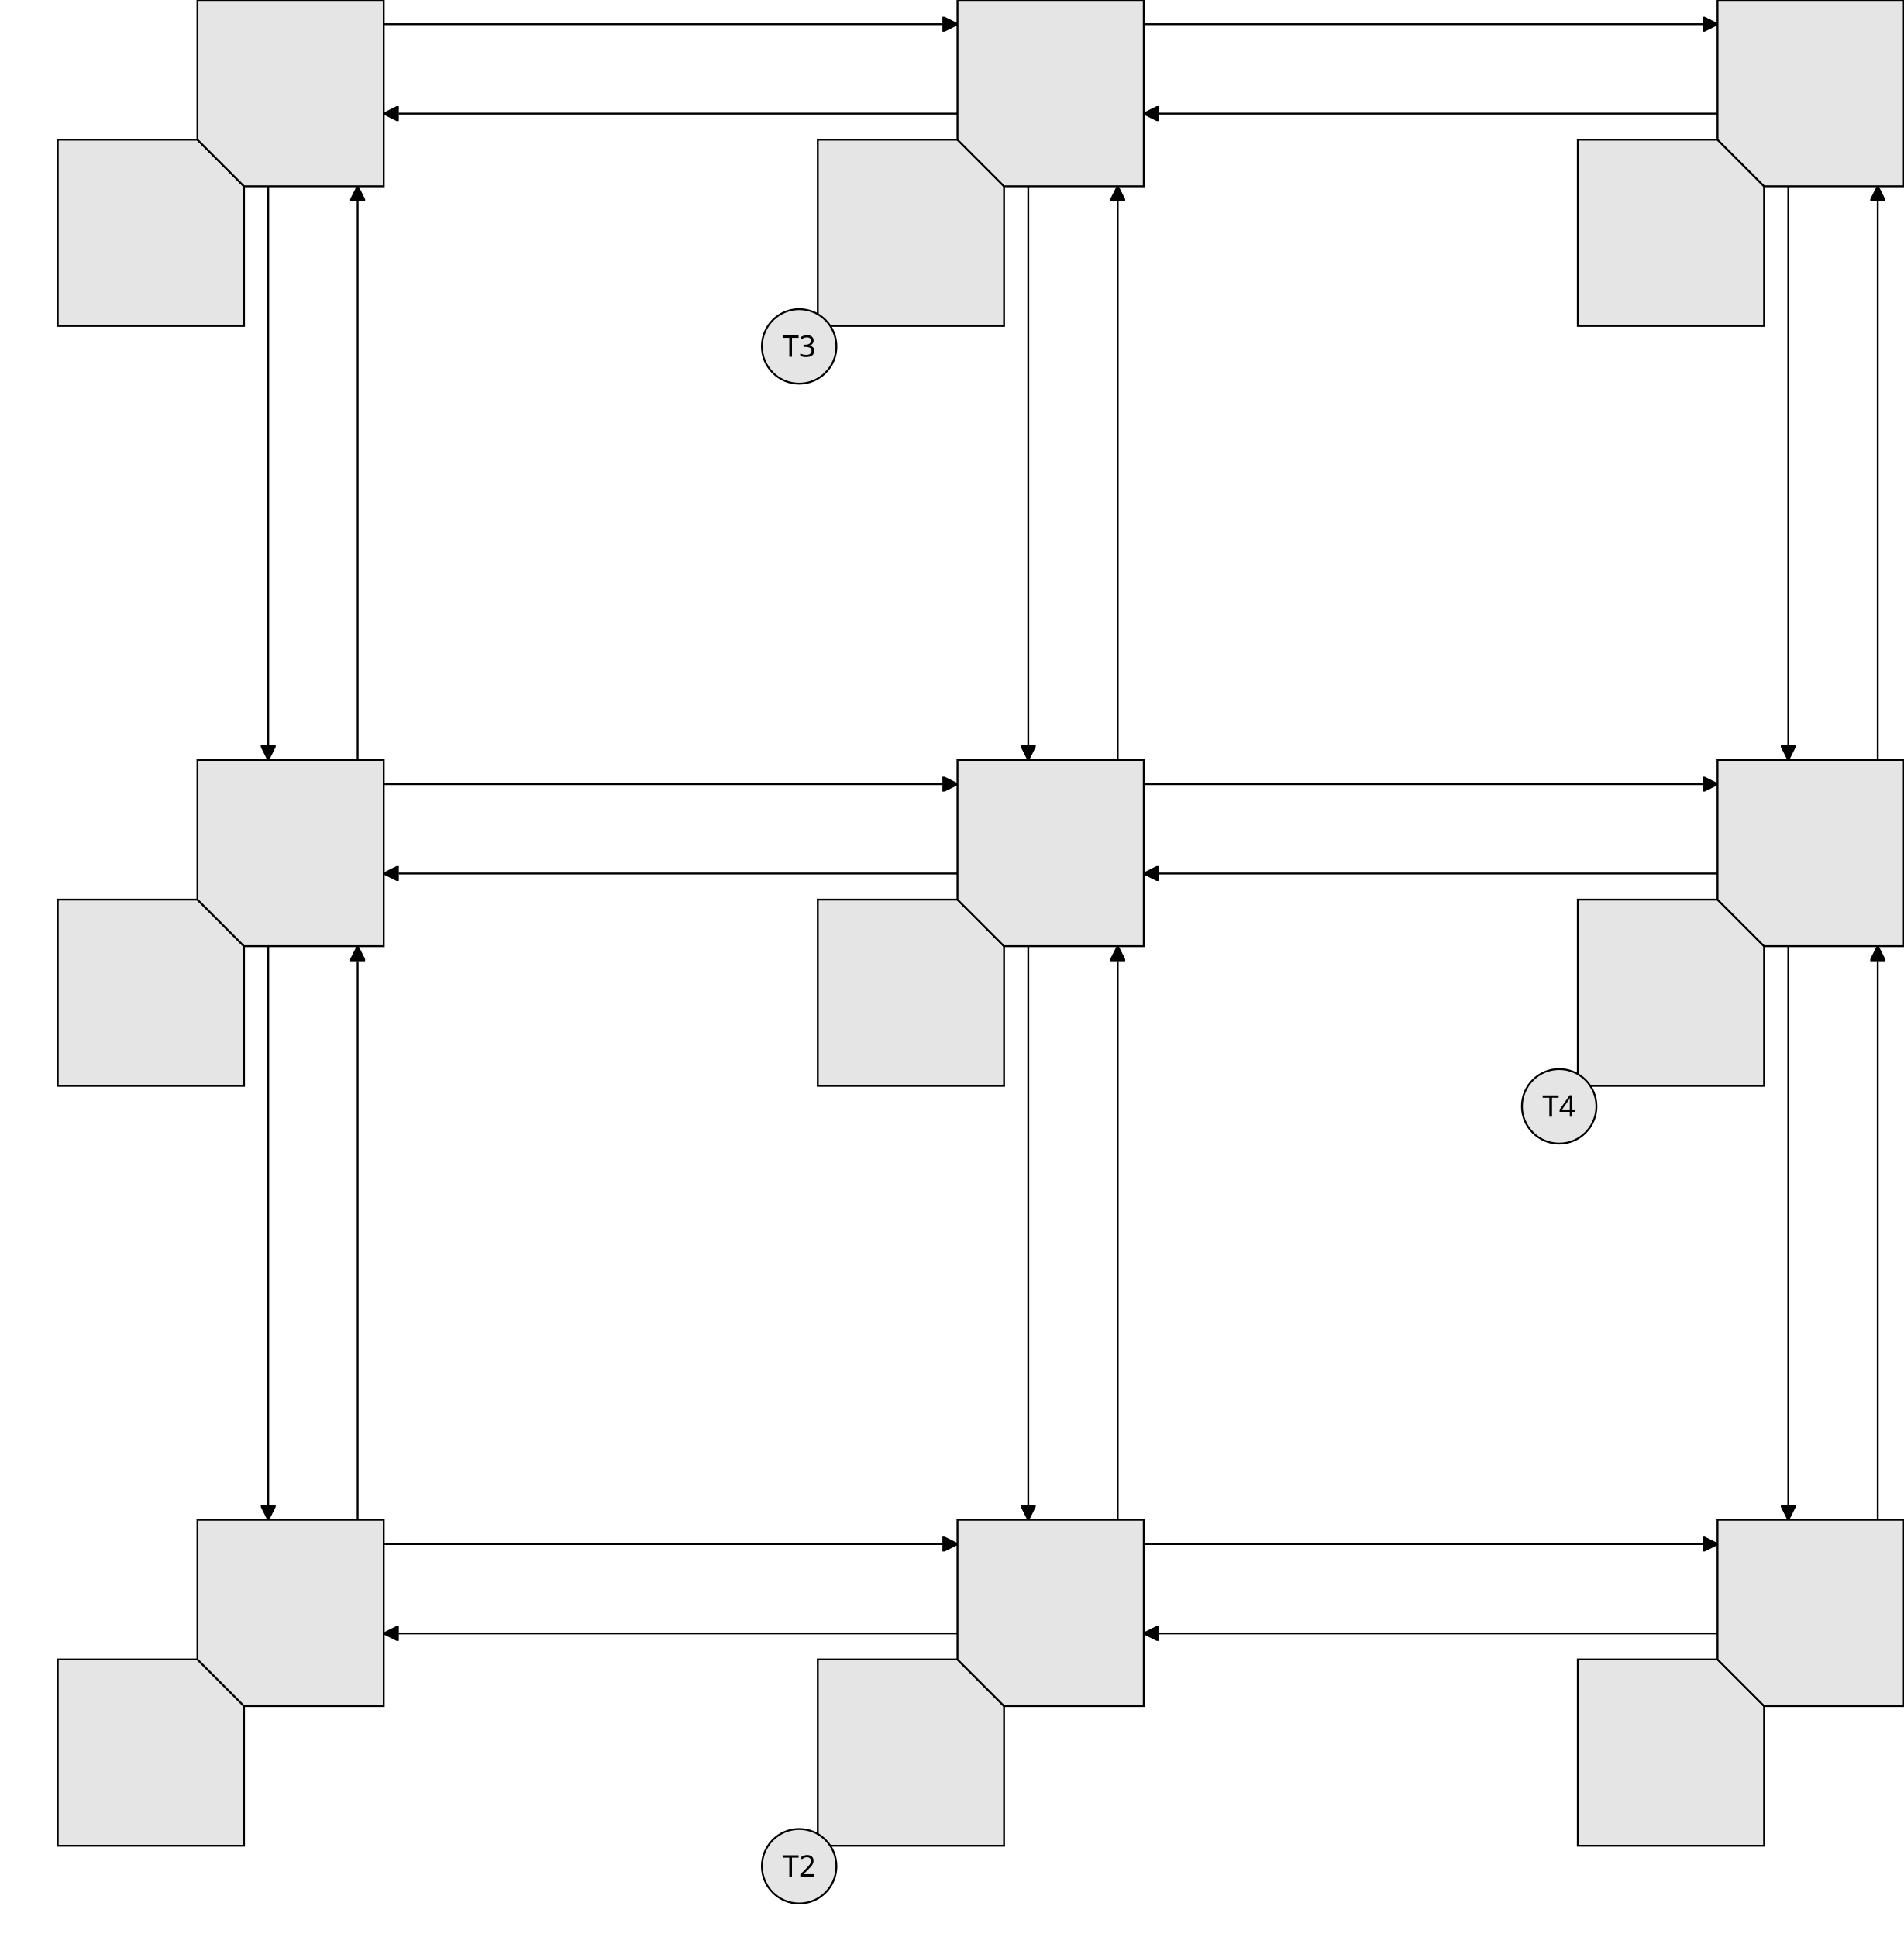
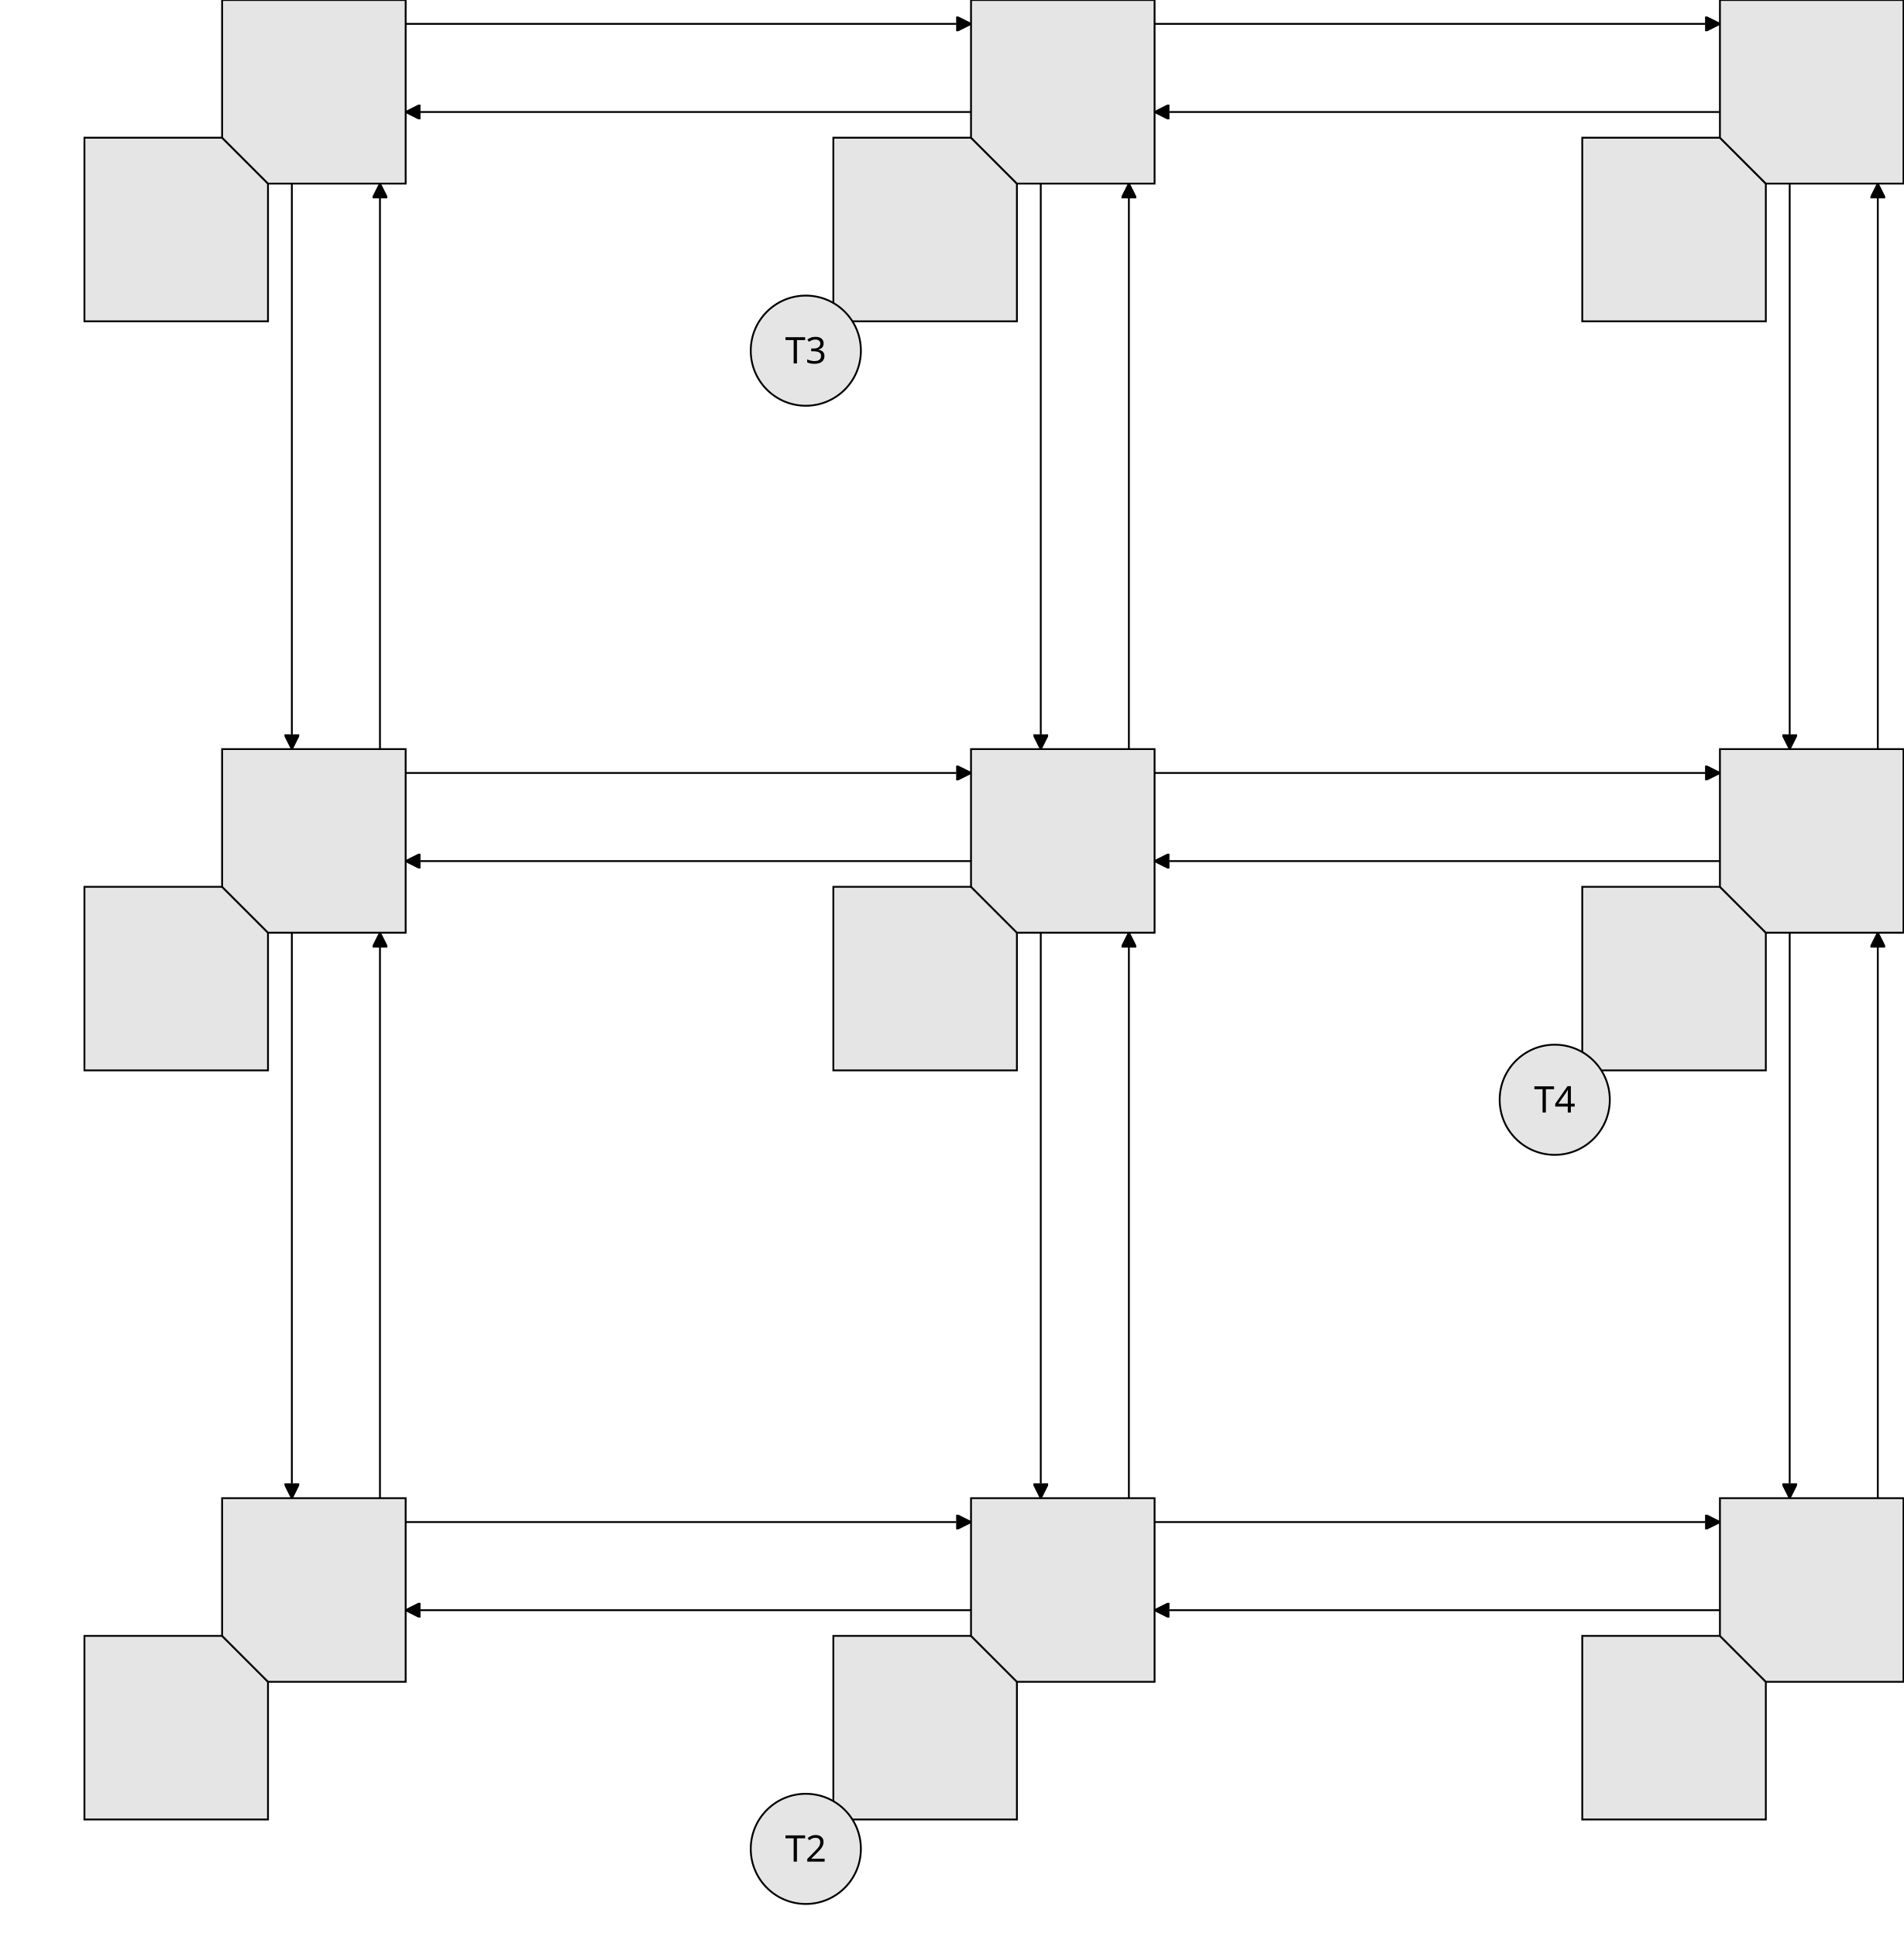
- <svg xmlns="http://www.w3.org/2000/svg" preserveAspectRation="xMidYMid meet" class="w-full max-h-full" viewBox="0 0 1022 1040">
+ <svg xmlns="http://www.w3.org/2000/svg" preserveAspectRation="xMidYMid meet" class="w-full max-h-full" viewBox="0 0 1037 1055">
  <defs>
    <marker id="arrowHead" orient="auto" markerWidth="8" markerHeight="8" refY="4">
      <path d="M0,0 M0,0 V8 L8,4 Z" fill="black" fill-rule="evenodd" stroke="black" stroke-linecap="butt" stroke-width="1" />
    </marker>
    <filter x="0" y="0" width="1" height="1" id="textBackground">
      <feFlood flood-color="#e5e5e5" />
      <feComposite in="SourceGraphic" operator="or" />
    </filter>
  </defs>
  <style>.baseFill{fill: #e5e5e5;}.edgeData{display: none;}</style>
  <g id="mainGroup">
    <g id="processingGroup">
      <g id="0">
-         <path id="c0" d="M31,75 l0,100 l100,0 l0,-75 l-25,-25 l-75,0 Z" class="baseFill" fill-rule="evenodd" stroke="black" stroke-linecap="butt" stroke-width="1" />
-         <path id="r0" d="M106,75 l0,-75 l100,0 l0,100 l-75,0 Z" class="baseFill" fill-rule="evenodd" stroke="black" stroke-linecap="butt" stroke-width="1" />
+         <path id="c0" d="M46,75 l0,100 l100,0 l0,-75 l-25,-25 l-75,0 Z" class="baseFill" fill-rule="evenodd" stroke="black" stroke-linecap="butt" stroke-width="1" />
+         <path id="r0" d="M121,75 l0,-75 l100,0 l0,100 l-75,0 Z" class="baseFill" fill-rule="evenodd" stroke="black" stroke-linecap="butt" stroke-width="1" />
      </g>
      <g id="1">
-         <path id="c1" d="M439,75 l0,100 l100,0 l0,-75 l-25,-25 l-75,0 Z" class="baseFill" fill-rule="evenodd" stroke="black" stroke-linecap="butt" stroke-width="1" />
-         <path id="r1" d="M514,75 l0,-75 l100,0 l0,100 l-75,0 Z" class="baseFill" fill-rule="evenodd" stroke="black" stroke-linecap="butt" stroke-width="1" />
+         <path id="c1" d="M454,75 l0,100 l100,0 l0,-75 l-25,-25 l-75,0 Z" class="baseFill" fill-rule="evenodd" stroke="black" stroke-linecap="butt" stroke-width="1" />
+         <path id="r1" d="M529,75 l0,-75 l100,0 l0,100 l-75,0 Z" class="baseFill" fill-rule="evenodd" stroke="black" stroke-linecap="butt" stroke-width="1" />
        <g>
-           <circle cx="429" cy="186" r="20" fill="#e5e5e5" stroke="black" stroke-width="1" />
-           <text x="429" y="186" font-size="16px" font-family="Roboto Mono" text-anchor="middle" dominant-baseline="middle" fill="black">T3</text>
+           <circle cx="439" cy="191" r="30" fill="#e5e5e5" stroke="black" stroke-width="1" />
+           <text x="439" y="191" font-size="20px" font-family="Roboto Mono" text-anchor="middle" dominant-baseline="middle" fill="black">T3</text>
        </g>
      </g>
      <g id="2">
-         <path id="c2" d="M847,75 l0,100 l100,0 l0,-75 l-25,-25 l-75,0 Z" class="baseFill" fill-rule="evenodd" stroke="black" stroke-linecap="butt" stroke-width="1" />
-         <path id="r2" d="M922,75 l0,-75 l100,0 l0,100 l-75,0 Z" class="baseFill" fill-rule="evenodd" stroke="black" stroke-linecap="butt" stroke-width="1" />
+         <path id="c2" d="M862,75 l0,100 l100,0 l0,-75 l-25,-25 l-75,0 Z" class="baseFill" fill-rule="evenodd" stroke="black" stroke-linecap="butt" stroke-width="1" />
+         <path id="r2" d="M937,75 l0,-75 l100,0 l0,100 l-75,0 Z" class="baseFill" fill-rule="evenodd" stroke="black" stroke-linecap="butt" stroke-width="1" />
      </g>
      <g id="3">
-         <path id="c3" d="M31,483 l0,100 l100,0 l0,-75 l-25,-25 l-75,0 Z" class="baseFill" fill-rule="evenodd" stroke="black" stroke-linecap="butt" stroke-width="1" />
-         <path id="r3" d="M106,483 l0,-75 l100,0 l0,100 l-75,0 Z" class="baseFill" fill-rule="evenodd" stroke="black" stroke-linecap="butt" stroke-width="1" />
+         <path id="c3" d="M46,483 l0,100 l100,0 l0,-75 l-25,-25 l-75,0 Z" class="baseFill" fill-rule="evenodd" stroke="black" stroke-linecap="butt" stroke-width="1" />
+         <path id="r3" d="M121,483 l0,-75 l100,0 l0,100 l-75,0 Z" class="baseFill" fill-rule="evenodd" stroke="black" stroke-linecap="butt" stroke-width="1" />
      </g>
      <g id="4">
-         <path id="c4" d="M439,483 l0,100 l100,0 l0,-75 l-25,-25 l-75,0 Z" class="baseFill" fill-rule="evenodd" stroke="black" stroke-linecap="butt" stroke-width="1" />
-         <path id="r4" d="M514,483 l0,-75 l100,0 l0,100 l-75,0 Z" class="baseFill" fill-rule="evenodd" stroke="black" stroke-linecap="butt" stroke-width="1" />
+         <path id="c4" d="M454,483 l0,100 l100,0 l0,-75 l-25,-25 l-75,0 Z" class="baseFill" fill-rule="evenodd" stroke="black" stroke-linecap="butt" stroke-width="1" />
+         <path id="r4" d="M529,483 l0,-75 l100,0 l0,100 l-75,0 Z" class="baseFill" fill-rule="evenodd" stroke="black" stroke-linecap="butt" stroke-width="1" />
      </g>
      <g id="5">
-         <path id="c5" d="M847,483 l0,100 l100,0 l0,-75 l-25,-25 l-75,0 Z" class="baseFill" fill-rule="evenodd" stroke="black" stroke-linecap="butt" stroke-width="1" />
-         <path id="r5" d="M922,483 l0,-75 l100,0 l0,100 l-75,0 Z" class="baseFill" fill-rule="evenodd" stroke="black" stroke-linecap="butt" stroke-width="1" />
+         <path id="c5" d="M862,483 l0,100 l100,0 l0,-75 l-25,-25 l-75,0 Z" class="baseFill" fill-rule="evenodd" stroke="black" stroke-linecap="butt" stroke-width="1" />
+         <path id="r5" d="M937,483 l0,-75 l100,0 l0,100 l-75,0 Z" class="baseFill" fill-rule="evenodd" stroke="black" stroke-linecap="butt" stroke-width="1" />
        <g>
-           <circle cx="837" cy="594" r="20" fill="#e5e5e5" stroke="black" stroke-width="1" />
-           <text x="837" y="594" font-size="16px" font-family="Roboto Mono" text-anchor="middle" dominant-baseline="middle" fill="black">T4</text>
+           <circle cx="847" cy="599" r="30" fill="#e5e5e5" stroke="black" stroke-width="1" />
+           <text x="847" y="599" font-size="20px" font-family="Roboto Mono" text-anchor="middle" dominant-baseline="middle" fill="black">T4</text>
        </g>
      </g>
      <g id="6">
-         <path id="c6" d="M31,891 l0,100 l100,0 l0,-75 l-25,-25 l-75,0 Z" class="baseFill" fill-rule="evenodd" stroke="black" stroke-linecap="butt" stroke-width="1" />
-         <path id="r6" d="M106,891 l0,-75 l100,0 l0,100 l-75,0 Z" class="baseFill" fill-rule="evenodd" stroke="black" stroke-linecap="butt" stroke-width="1" />
+         <path id="c6" d="M46,891 l0,100 l100,0 l0,-75 l-25,-25 l-75,0 Z" class="baseFill" fill-rule="evenodd" stroke="black" stroke-linecap="butt" stroke-width="1" />
+         <path id="r6" d="M121,891 l0,-75 l100,0 l0,100 l-75,0 Z" class="baseFill" fill-rule="evenodd" stroke="black" stroke-linecap="butt" stroke-width="1" />
      </g>
      <g id="7">
-         <path id="c7" d="M439,891 l0,100 l100,0 l0,-75 l-25,-25 l-75,0 Z" class="baseFill" fill-rule="evenodd" stroke="black" stroke-linecap="butt" stroke-width="1" />
-         <path id="r7" d="M514,891 l0,-75 l100,0 l0,100 l-75,0 Z" class="baseFill" fill-rule="evenodd" stroke="black" stroke-linecap="butt" stroke-width="1" />
+         <path id="c7" d="M454,891 l0,100 l100,0 l0,-75 l-25,-25 l-75,0 Z" class="baseFill" fill-rule="evenodd" stroke="black" stroke-linecap="butt" stroke-width="1" />
+         <path id="r7" d="M529,891 l0,-75 l100,0 l0,100 l-75,0 Z" class="baseFill" fill-rule="evenodd" stroke="black" stroke-linecap="butt" stroke-width="1" />
        <g>
-           <circle cx="429" cy="1002" r="20" fill="#e5e5e5" stroke="black" stroke-width="1" />
-           <text x="429" y="1002" font-size="16px" font-family="Roboto Mono" text-anchor="middle" dominant-baseline="middle" fill="black">T2</text>
+           <circle cx="439" cy="1007" r="30" fill="#e5e5e5" stroke="black" stroke-width="1" />
+           <text x="439" y="1007" font-size="20px" font-family="Roboto Mono" text-anchor="middle" dominant-baseline="middle" fill="black">T2</text>
        </g>
      </g>
      <g id="8">
-         <path id="c8" d="M847,891 l0,100 l100,0 l0,-75 l-25,-25 l-75,0 Z" class="baseFill" fill-rule="evenodd" stroke="black" stroke-linecap="butt" stroke-width="1" />
-         <path id="r8" d="M922,891 l0,-75 l100,0 l0,100 l-75,0 Z" class="baseFill" fill-rule="evenodd" stroke="black" stroke-linecap="butt" stroke-width="1" />
+         <path id="c8" d="M862,891 l0,100 l100,0 l0,-75 l-25,-25 l-75,0 Z" class="baseFill" fill-rule="evenodd" stroke="black" stroke-linecap="butt" stroke-width="1" />
+         <path id="r8" d="M937,891 l0,-75 l100,0 l0,100 l-75,0 Z" class="baseFill" fill-rule="evenodd" stroke="black" stroke-linecap="butt" stroke-width="1" />
      </g>
    </g>
    <g>
      <g>
-         <path d="M144,100 v300" fill-rule="evenodd" stroke="black" stroke-linecap="butt" stroke-width="1" marker-end="url(#arrowHead)" />
-         <path d="M206,13 h300" fill-rule="evenodd" stroke="black" stroke-linecap="butt" stroke-width="1" marker-end="url(#arrowHead)" />
-         <path d="M552,100 v300" fill-rule="evenodd" stroke="black" stroke-linecap="butt" stroke-width="1" marker-end="url(#arrowHead)" />
-         <path d="M514,61 h-300" fill-rule="evenodd" stroke="black" stroke-linecap="butt" stroke-width="1" marker-end="url(#arrowHead)" />
-         <path d="M614,13 h300" fill-rule="evenodd" stroke="black" stroke-linecap="butt" stroke-width="1" marker-end="url(#arrowHead)" />
-         <path d="M960,100 v300" fill-rule="evenodd" stroke="black" stroke-linecap="butt" stroke-width="1" marker-end="url(#arrowHead)" />
-         <path d="M922,61 h-300" fill-rule="evenodd" stroke="black" stroke-linecap="butt" stroke-width="1" marker-end="url(#arrowHead)" />
-         <path d="M192,408 v-300" fill-rule="evenodd" stroke="black" stroke-linecap="butt" stroke-width="1" marker-end="url(#arrowHead)" />
-         <path d="M144,508 v300" fill-rule="evenodd" stroke="black" stroke-linecap="butt" stroke-width="1" marker-end="url(#arrowHead)" />
-         <path d="M206,421 h300" fill-rule="evenodd" stroke="black" stroke-linecap="butt" stroke-width="1" marker-end="url(#arrowHead)" />
-         <path d="M600,408 v-300" fill-rule="evenodd" stroke="black" stroke-linecap="butt" stroke-width="1" marker-end="url(#arrowHead)" />
-         <path d="M552,508 v300" fill-rule="evenodd" stroke="black" stroke-linecap="butt" stroke-width="1" marker-end="url(#arrowHead)" />
-         <path d="M514,469 h-300" fill-rule="evenodd" stroke="black" stroke-linecap="butt" stroke-width="1" marker-end="url(#arrowHead)" />
-         <path d="M614,421 h300" fill-rule="evenodd" stroke="black" stroke-linecap="butt" stroke-width="1" marker-end="url(#arrowHead)" />
-         <path d="M1008,408 v-300" fill-rule="evenodd" stroke="black" stroke-linecap="butt" stroke-width="1" marker-end="url(#arrowHead)" />
-         <path d="M960,508 v300" fill-rule="evenodd" stroke="black" stroke-linecap="butt" stroke-width="1" marker-end="url(#arrowHead)" />
-         <path d="M922,469 h-300" fill-rule="evenodd" stroke="black" stroke-linecap="butt" stroke-width="1" marker-end="url(#arrowHead)" />
-         <path d="M192,816 v-300" fill-rule="evenodd" stroke="black" stroke-linecap="butt" stroke-width="1" marker-end="url(#arrowHead)" />
-         <path d="M206,829 h300" fill-rule="evenodd" stroke="black" stroke-linecap="butt" stroke-width="1" marker-end="url(#arrowHead)" />
-         <path d="M600,816 v-300" fill-rule="evenodd" stroke="black" stroke-linecap="butt" stroke-width="1" marker-end="url(#arrowHead)" />
-         <path d="M514,877 h-300" fill-rule="evenodd" stroke="black" stroke-linecap="butt" stroke-width="1" marker-end="url(#arrowHead)" />
-         <path d="M614,829 h300" fill-rule="evenodd" stroke="black" stroke-linecap="butt" stroke-width="1" marker-end="url(#arrowHead)" />
-         <path d="M1008,816 v-300" fill-rule="evenodd" stroke="black" stroke-linecap="butt" stroke-width="1" marker-end="url(#arrowHead)" />
-         <path d="M922,877 h-300" fill-rule="evenodd" stroke="black" stroke-linecap="butt" stroke-width="1" marker-end="url(#arrowHead)" />
+         <path d="M159,100 v300" fill-rule="evenodd" stroke="black" stroke-linecap="butt" stroke-width="1" marker-end="url(#arrowHead)" />
+         <path d="M221,13 h300" fill-rule="evenodd" stroke="black" stroke-linecap="butt" stroke-width="1" marker-end="url(#arrowHead)" />
+         <path d="M567,100 v300" fill-rule="evenodd" stroke="black" stroke-linecap="butt" stroke-width="1" marker-end="url(#arrowHead)" />
+         <path d="M529,61 h-300" fill-rule="evenodd" stroke="black" stroke-linecap="butt" stroke-width="1" marker-end="url(#arrowHead)" />
+         <path d="M629,13 h300" fill-rule="evenodd" stroke="black" stroke-linecap="butt" stroke-width="1" marker-end="url(#arrowHead)" />
+         <path d="M975,100 v300" fill-rule="evenodd" stroke="black" stroke-linecap="butt" stroke-width="1" marker-end="url(#arrowHead)" />
+         <path d="M937,61 h-300" fill-rule="evenodd" stroke="black" stroke-linecap="butt" stroke-width="1" marker-end="url(#arrowHead)" />
+         <path d="M207,408 v-300" fill-rule="evenodd" stroke="black" stroke-linecap="butt" stroke-width="1" marker-end="url(#arrowHead)" />
+         <path d="M159,508 v300" fill-rule="evenodd" stroke="black" stroke-linecap="butt" stroke-width="1" marker-end="url(#arrowHead)" />
+         <path d="M221,421 h300" fill-rule="evenodd" stroke="black" stroke-linecap="butt" stroke-width="1" marker-end="url(#arrowHead)" />
+         <path d="M615,408 v-300" fill-rule="evenodd" stroke="black" stroke-linecap="butt" stroke-width="1" marker-end="url(#arrowHead)" />
+         <path d="M567,508 v300" fill-rule="evenodd" stroke="black" stroke-linecap="butt" stroke-width="1" marker-end="url(#arrowHead)" />
+         <path d="M529,469 h-300" fill-rule="evenodd" stroke="black" stroke-linecap="butt" stroke-width="1" marker-end="url(#arrowHead)" />
+         <path d="M629,421 h300" fill-rule="evenodd" stroke="black" stroke-linecap="butt" stroke-width="1" marker-end="url(#arrowHead)" />
+         <path d="M1023,408 v-300" fill-rule="evenodd" stroke="black" stroke-linecap="butt" stroke-width="1" marker-end="url(#arrowHead)" />
+         <path d="M975,508 v300" fill-rule="evenodd" stroke="black" stroke-linecap="butt" stroke-width="1" marker-end="url(#arrowHead)" />
+         <path d="M937,469 h-300" fill-rule="evenodd" stroke="black" stroke-linecap="butt" stroke-width="1" marker-end="url(#arrowHead)" />
+         <path d="M207,816 v-300" fill-rule="evenodd" stroke="black" stroke-linecap="butt" stroke-width="1" marker-end="url(#arrowHead)" />
+         <path d="M221,829 h300" fill-rule="evenodd" stroke="black" stroke-linecap="butt" stroke-width="1" marker-end="url(#arrowHead)" />
+         <path d="M615,816 v-300" fill-rule="evenodd" stroke="black" stroke-linecap="butt" stroke-width="1" marker-end="url(#arrowHead)" />
+         <path d="M529,877 h-300" fill-rule="evenodd" stroke="black" stroke-linecap="butt" stroke-width="1" marker-end="url(#arrowHead)" />
+         <path d="M629,829 h300" fill-rule="evenodd" stroke="black" stroke-linecap="butt" stroke-width="1" marker-end="url(#arrowHead)" />
+         <path d="M1023,816 v-300" fill-rule="evenodd" stroke="black" stroke-linecap="butt" stroke-width="1" marker-end="url(#arrowHead)" />
+         <path d="M937,877 h-300" fill-rule="evenodd" stroke="black" stroke-linecap="butt" stroke-width="1" marker-end="url(#arrowHead)" />
      </g>
      <g id="edgeConnetions" class="edgeData">
-         <path d="M144,-108 v100" fill-rule="evenodd" stroke="black" stroke-linecap="butt" stroke-width="1" marker-end="url(#arrowHead)" />
-         <path d="M-77,14 h175" fill-rule="evenodd" stroke="black" stroke-linecap="butt" stroke-width="1" marker-end="url(#arrowHead)" />
-         <path d="M552,-108 v100" fill-rule="evenodd" stroke="black" stroke-linecap="butt" stroke-width="1" marker-end="url(#arrowHead)" />
-         <path d="M960,-108 v100" fill-rule="evenodd" stroke="black" stroke-linecap="butt" stroke-width="1" marker-end="url(#arrowHead)" />
-         <path d="M1130,62 h-100" fill-rule="evenodd" stroke="black" stroke-linecap="butt" stroke-width="1" marker-end="url(#arrowHead)" />
-         <path d="M-77,422 h175" fill-rule="evenodd" stroke="black" stroke-linecap="butt" stroke-width="1" marker-end="url(#arrowHead)" />
-         <path d="M1130,470 h-100" fill-rule="evenodd" stroke="black" stroke-linecap="butt" stroke-width="1" marker-end="url(#arrowHead)" />
-         <path d="M192,1099 v-175" fill-rule="evenodd" stroke="black" stroke-linecap="butt" stroke-width="1" marker-end="url(#arrowHead)" />
-         <path d="M-77,830 h175" fill-rule="evenodd" stroke="black" stroke-linecap="butt" stroke-width="1" marker-end="url(#arrowHead)" />
-         <path d="M600,1099 v-175" fill-rule="evenodd" stroke="black" stroke-linecap="butt" stroke-width="1" marker-end="url(#arrowHead)" />
-         <path d="M1008,1099 v-175" fill-rule="evenodd" stroke="black" stroke-linecap="butt" stroke-width="1" marker-end="url(#arrowHead)" />
-         <path d="M1130,878 h-100" fill-rule="evenodd" stroke="black" stroke-linecap="butt" stroke-width="1" marker-end="url(#arrowHead)" />
-         <path d="M192,0 v-100" fill-rule="evenodd" stroke="black" stroke-linecap="butt" stroke-width="1" marker-end="url(#arrowHead)" />
-         <path d="M106,62 h-175" fill-rule="evenodd" stroke="black" stroke-linecap="butt" stroke-width="1" marker-end="url(#arrowHead)" />
-         <path d="M600,0 v-100" fill-rule="evenodd" stroke="black" stroke-linecap="butt" stroke-width="1" marker-end="url(#arrowHead)" />
-         <path d="M1008,0 v-100" fill-rule="evenodd" stroke="black" stroke-linecap="butt" stroke-width="1" marker-end="url(#arrowHead)" />
-         <path d="M1022,14 h100" fill-rule="evenodd" stroke="black" stroke-linecap="butt" stroke-width="1" marker-end="url(#arrowHead)" />
-         <path d="M106,470 h-175" fill-rule="evenodd" stroke="black" stroke-linecap="butt" stroke-width="1" marker-end="url(#arrowHead)" />
-         <path d="M1022,422 h100" fill-rule="evenodd" stroke="black" stroke-linecap="butt" stroke-width="1" marker-end="url(#arrowHead)" />
-         <path d="M144,916 v175" fill-rule="evenodd" stroke="black" stroke-linecap="butt" stroke-width="1" marker-end="url(#arrowHead)" />
-         <path d="M106,878 h-175" fill-rule="evenodd" stroke="black" stroke-linecap="butt" stroke-width="1" marker-end="url(#arrowHead)" />
-         <path d="M552,916 v175" fill-rule="evenodd" stroke="black" stroke-linecap="butt" stroke-width="1" marker-end="url(#arrowHead)" />
-         <path d="M960,916 v175" fill-rule="evenodd" stroke="black" stroke-linecap="butt" stroke-width="1" marker-end="url(#arrowHead)" />
-         <path d="M1022,830 h100" fill-rule="evenodd" stroke="black" stroke-linecap="butt" stroke-width="1" marker-end="url(#arrowHead)" />
+         <path d="M159,-108 v100" fill-rule="evenodd" stroke="black" stroke-linecap="butt" stroke-width="1" marker-end="url(#arrowHead)" />
+         <path d="M-62,14 h175" fill-rule="evenodd" stroke="black" stroke-linecap="butt" stroke-width="1" marker-end="url(#arrowHead)" />
+         <path d="M567,-108 v100" fill-rule="evenodd" stroke="black" stroke-linecap="butt" stroke-width="1" marker-end="url(#arrowHead)" />
+         <path d="M975,-108 v100" fill-rule="evenodd" stroke="black" stroke-linecap="butt" stroke-width="1" marker-end="url(#arrowHead)" />
+         <path d="M1145,62 h-100" fill-rule="evenodd" stroke="black" stroke-linecap="butt" stroke-width="1" marker-end="url(#arrowHead)" />
+         <path d="M-62,422 h175" fill-rule="evenodd" stroke="black" stroke-linecap="butt" stroke-width="1" marker-end="url(#arrowHead)" />
+         <path d="M1145,470 h-100" fill-rule="evenodd" stroke="black" stroke-linecap="butt" stroke-width="1" marker-end="url(#arrowHead)" />
+         <path d="M207,1099 v-175" fill-rule="evenodd" stroke="black" stroke-linecap="butt" stroke-width="1" marker-end="url(#arrowHead)" />
+         <path d="M-62,830 h175" fill-rule="evenodd" stroke="black" stroke-linecap="butt" stroke-width="1" marker-end="url(#arrowHead)" />
+         <path d="M615,1099 v-175" fill-rule="evenodd" stroke="black" stroke-linecap="butt" stroke-width="1" marker-end="url(#arrowHead)" />
+         <path d="M1023,1099 v-175" fill-rule="evenodd" stroke="black" stroke-linecap="butt" stroke-width="1" marker-end="url(#arrowHead)" />
+         <path d="M1145,878 h-100" fill-rule="evenodd" stroke="black" stroke-linecap="butt" stroke-width="1" marker-end="url(#arrowHead)" />
+         <path d="M207,0 v-100" fill-rule="evenodd" stroke="black" stroke-linecap="butt" stroke-width="1" marker-end="url(#arrowHead)" />
+         <path d="M121,62 h-175" fill-rule="evenodd" stroke="black" stroke-linecap="butt" stroke-width="1" marker-end="url(#arrowHead)" />
+         <path d="M615,0 v-100" fill-rule="evenodd" stroke="black" stroke-linecap="butt" stroke-width="1" marker-end="url(#arrowHead)" />
+         <path d="M1023,0 v-100" fill-rule="evenodd" stroke="black" stroke-linecap="butt" stroke-width="1" marker-end="url(#arrowHead)" />
+         <path d="M1037,14 h100" fill-rule="evenodd" stroke="black" stroke-linecap="butt" stroke-width="1" marker-end="url(#arrowHead)" />
+         <path d="M121,470 h-175" fill-rule="evenodd" stroke="black" stroke-linecap="butt" stroke-width="1" marker-end="url(#arrowHead)" />
+         <path d="M1037,422 h100" fill-rule="evenodd" stroke="black" stroke-linecap="butt" stroke-width="1" marker-end="url(#arrowHead)" />
+         <path d="M159,916 v175" fill-rule="evenodd" stroke="black" stroke-linecap="butt" stroke-width="1" marker-end="url(#arrowHead)" />
+         <path d="M121,878 h-175" fill-rule="evenodd" stroke="black" stroke-linecap="butt" stroke-width="1" marker-end="url(#arrowHead)" />
+         <path d="M567,916 v175" fill-rule="evenodd" stroke="black" stroke-linecap="butt" stroke-width="1" marker-end="url(#arrowHead)" />
+         <path d="M975,916 v175" fill-rule="evenodd" stroke="black" stroke-linecap="butt" stroke-width="1" marker-end="url(#arrowHead)" />
+         <path d="M1037,830 h100" fill-rule="evenodd" stroke="black" stroke-linecap="butt" stroke-width="1" marker-end="url(#arrowHead)" />
      </g>
    </g>
    <g id="information" />
    <g id="sinksSources" class="edgeData">
      <g>
-         <rect x="133" y="-178" width="70" height="70" rx="15" fill="#e5e5e5" stroke="black" stroke-width="1" />
+         <rect x="148" y="-178" width="70" height="70" rx="15" fill="#e5e5e5" stroke="black" stroke-width="1" />
      </g>
      <g>
-         <rect x="-147" y="3" width="70" height="70" rx="15" fill="#e5e5e5" stroke="black" stroke-width="1" />
+         <rect x="-132" y="3" width="70" height="70" rx="15" fill="#e5e5e5" stroke="black" stroke-width="1" />
      </g>
      <g>
-         <rect x="541" y="-178" width="70" height="70" rx="15" fill="#e5e5e5" stroke="black" stroke-width="1" />
+         <rect x="556" y="-178" width="70" height="70" rx="15" fill="#e5e5e5" stroke="black" stroke-width="1" />
      </g>
      <g>
-         <rect x="949" y="-178" width="70" height="70" rx="15" fill="#e5e5e5" stroke="black" stroke-width="1" />
+         <rect x="964" y="-178" width="70" height="70" rx="15" fill="#e5e5e5" stroke="black" stroke-width="1" />
      </g>
      <g>
-         <rect x="1130" y="3" width="70" height="70" rx="15" fill="#e5e5e5" stroke="black" stroke-width="1" />
+         <rect x="1145" y="3" width="70" height="70" rx="15" fill="#e5e5e5" stroke="black" stroke-width="1" />
      </g>
      <g>
-         <rect x="-147" y="411" width="70" height="70" rx="15" fill="#e5e5e5" stroke="black" stroke-width="1" />
+         <rect x="-132" y="411" width="70" height="70" rx="15" fill="#e5e5e5" stroke="black" stroke-width="1" />
      </g>
      <g>
-         <rect x="1130" y="411" width="70" height="70" rx="15" fill="#e5e5e5" stroke="black" stroke-width="1" />
+         <rect x="1145" y="411" width="70" height="70" rx="15" fill="#e5e5e5" stroke="black" stroke-width="1" />
      </g>
      <g>
-         <rect x="133" y="1099" width="70" height="70" rx="15" fill="#e5e5e5" stroke="black" stroke-width="1" />
+         <rect x="148" y="1099" width="70" height="70" rx="15" fill="#e5e5e5" stroke="black" stroke-width="1" />
      </g>
      <g>
-         <rect x="-147" y="819" width="70" height="70" rx="15" fill="#e5e5e5" stroke="black" stroke-width="1" />
+         <rect x="-132" y="819" width="70" height="70" rx="15" fill="#e5e5e5" stroke="black" stroke-width="1" />
      </g>
      <g>
-         <rect x="541" y="1099" width="70" height="70" rx="15" fill="#e5e5e5" stroke="black" stroke-width="1" />
+         <rect x="556" y="1099" width="70" height="70" rx="15" fill="#e5e5e5" stroke="black" stroke-width="1" />
      </g>
      <g>
-         <rect x="949" y="1099" width="70" height="70" rx="15" fill="#e5e5e5" stroke="black" stroke-width="1" />
+         <rect x="964" y="1099" width="70" height="70" rx="15" fill="#e5e5e5" stroke="black" stroke-width="1" />
      </g>
      <g>
-         <rect x="1130" y="819" width="70" height="70" rx="15" fill="#e5e5e5" stroke="black" stroke-width="1" />
+         <rect x="1145" y="819" width="70" height="70" rx="15" fill="#e5e5e5" stroke="black" stroke-width="1" />
      </g>
    </g>
  </g>
  <rect width="100%" height="100%" fill="none" stroke="#ff0000" stroke-width="1" opacity="0" />
</svg>
